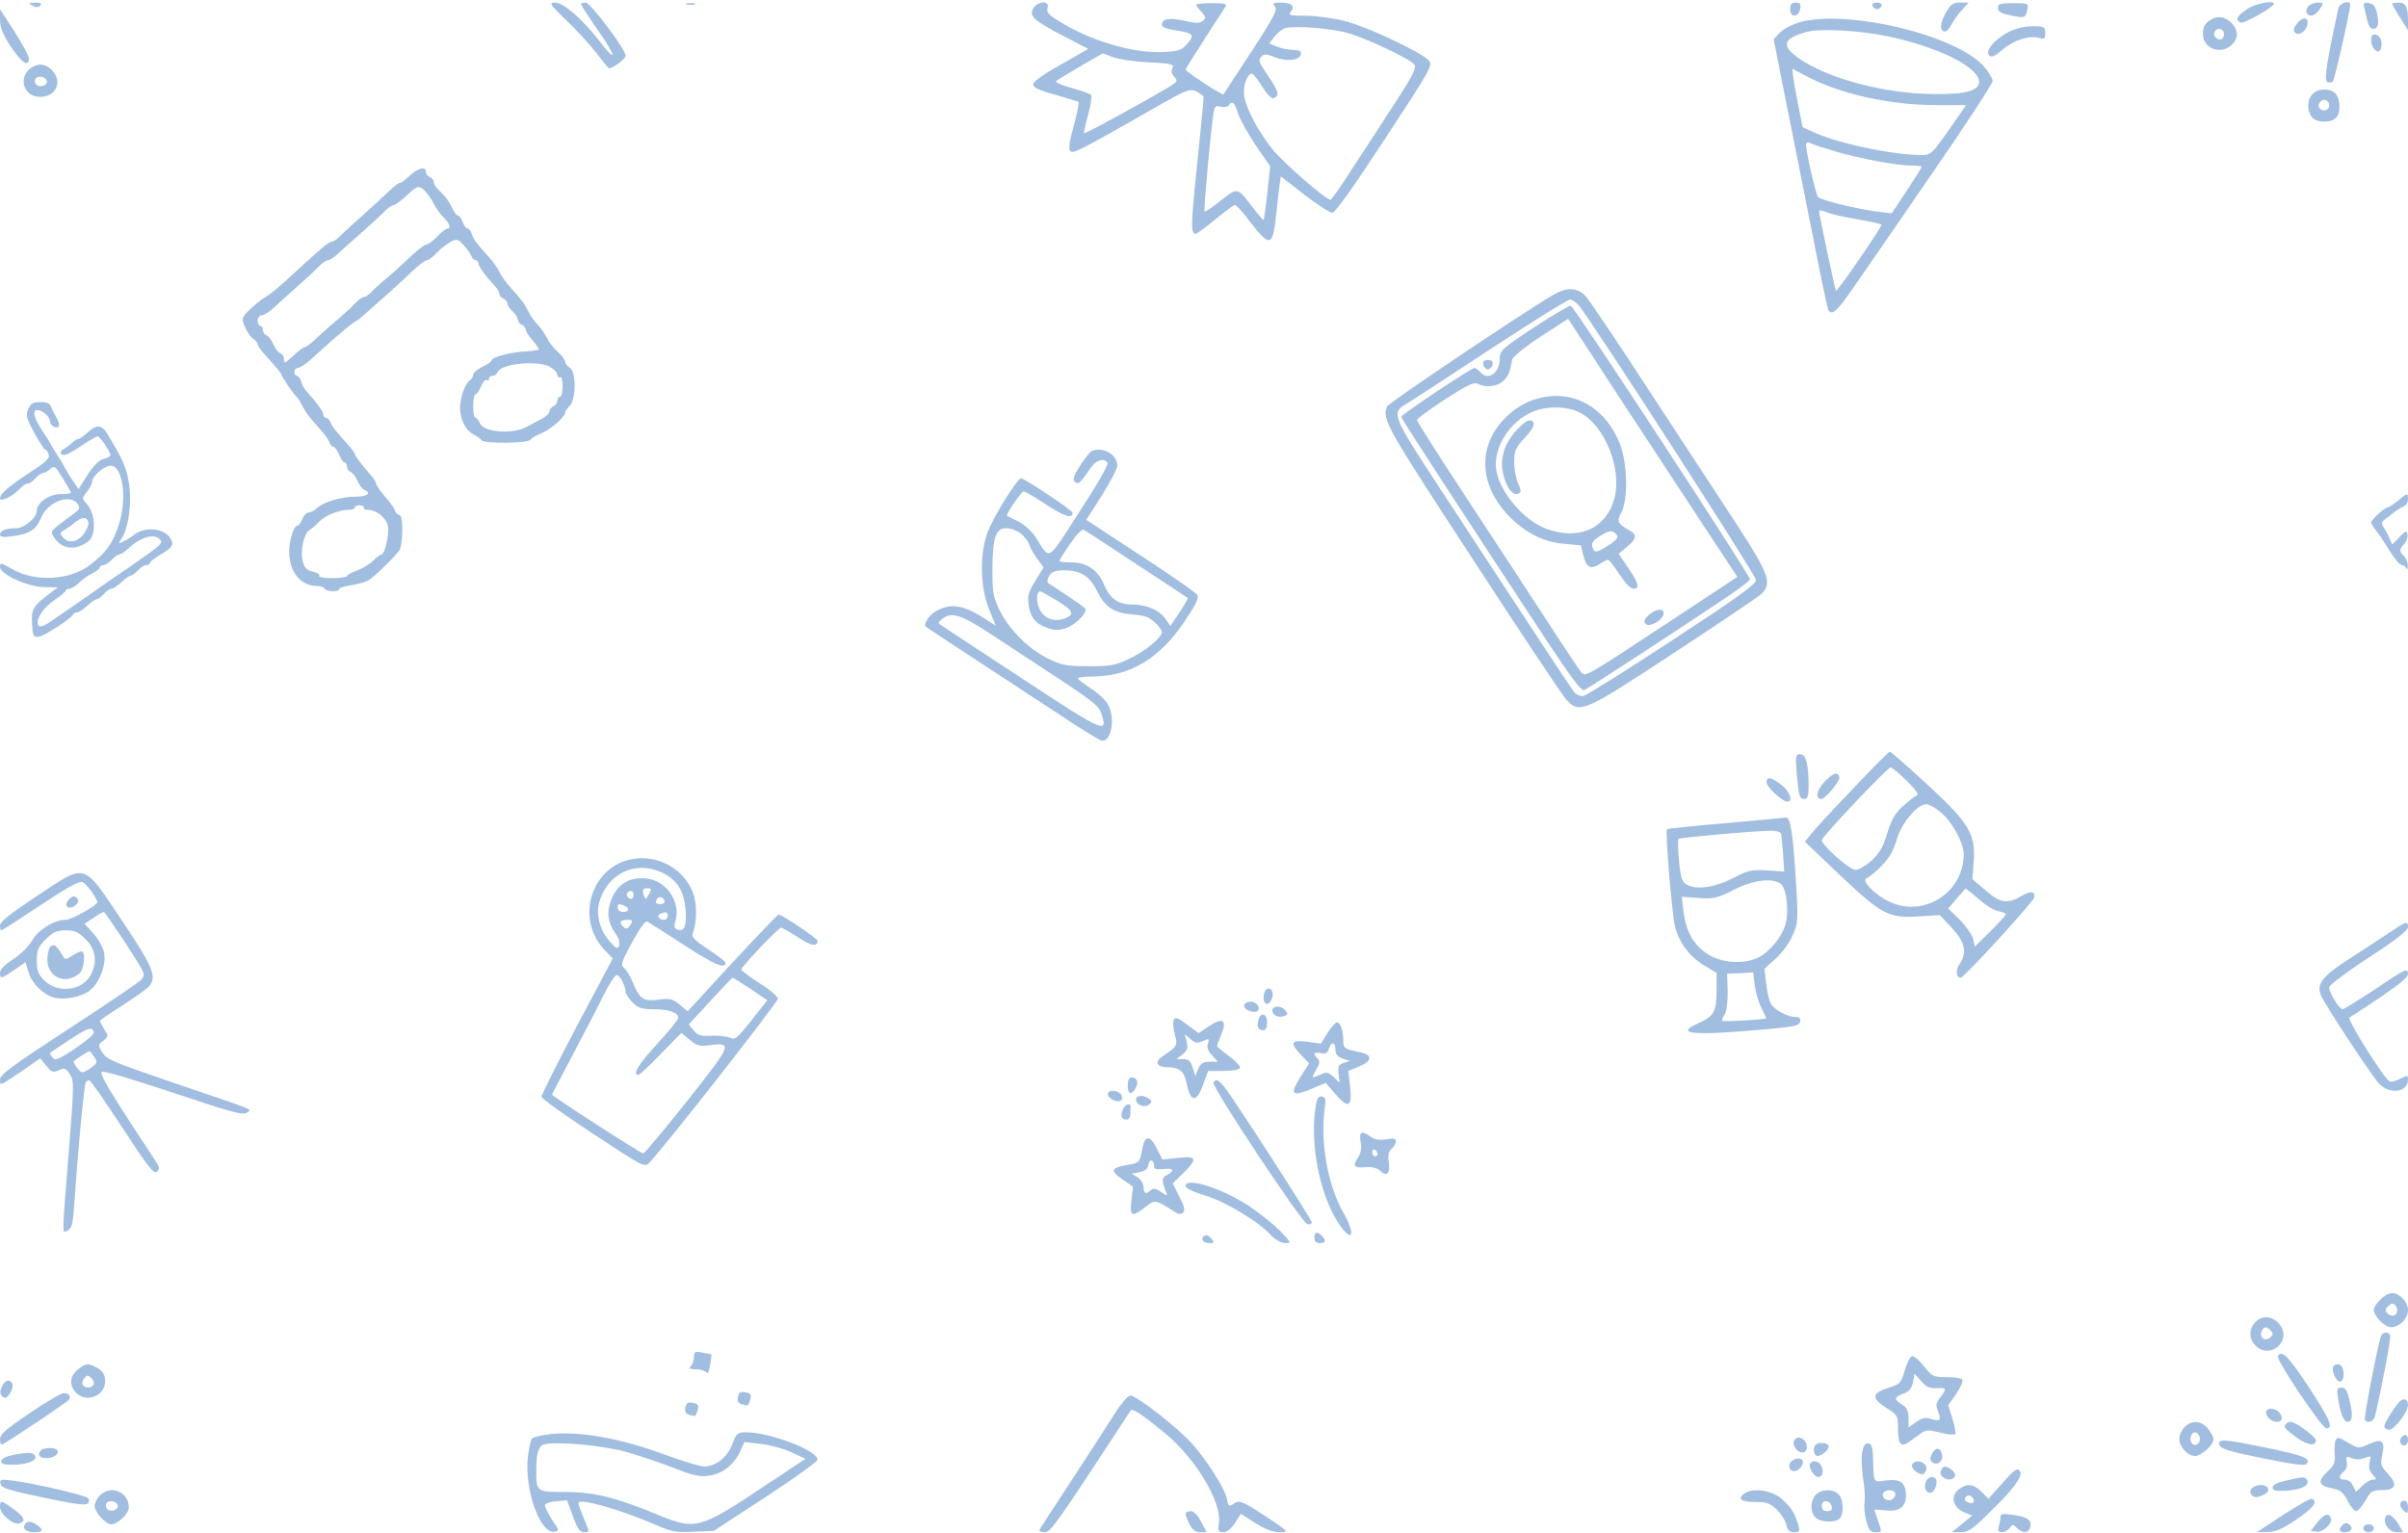
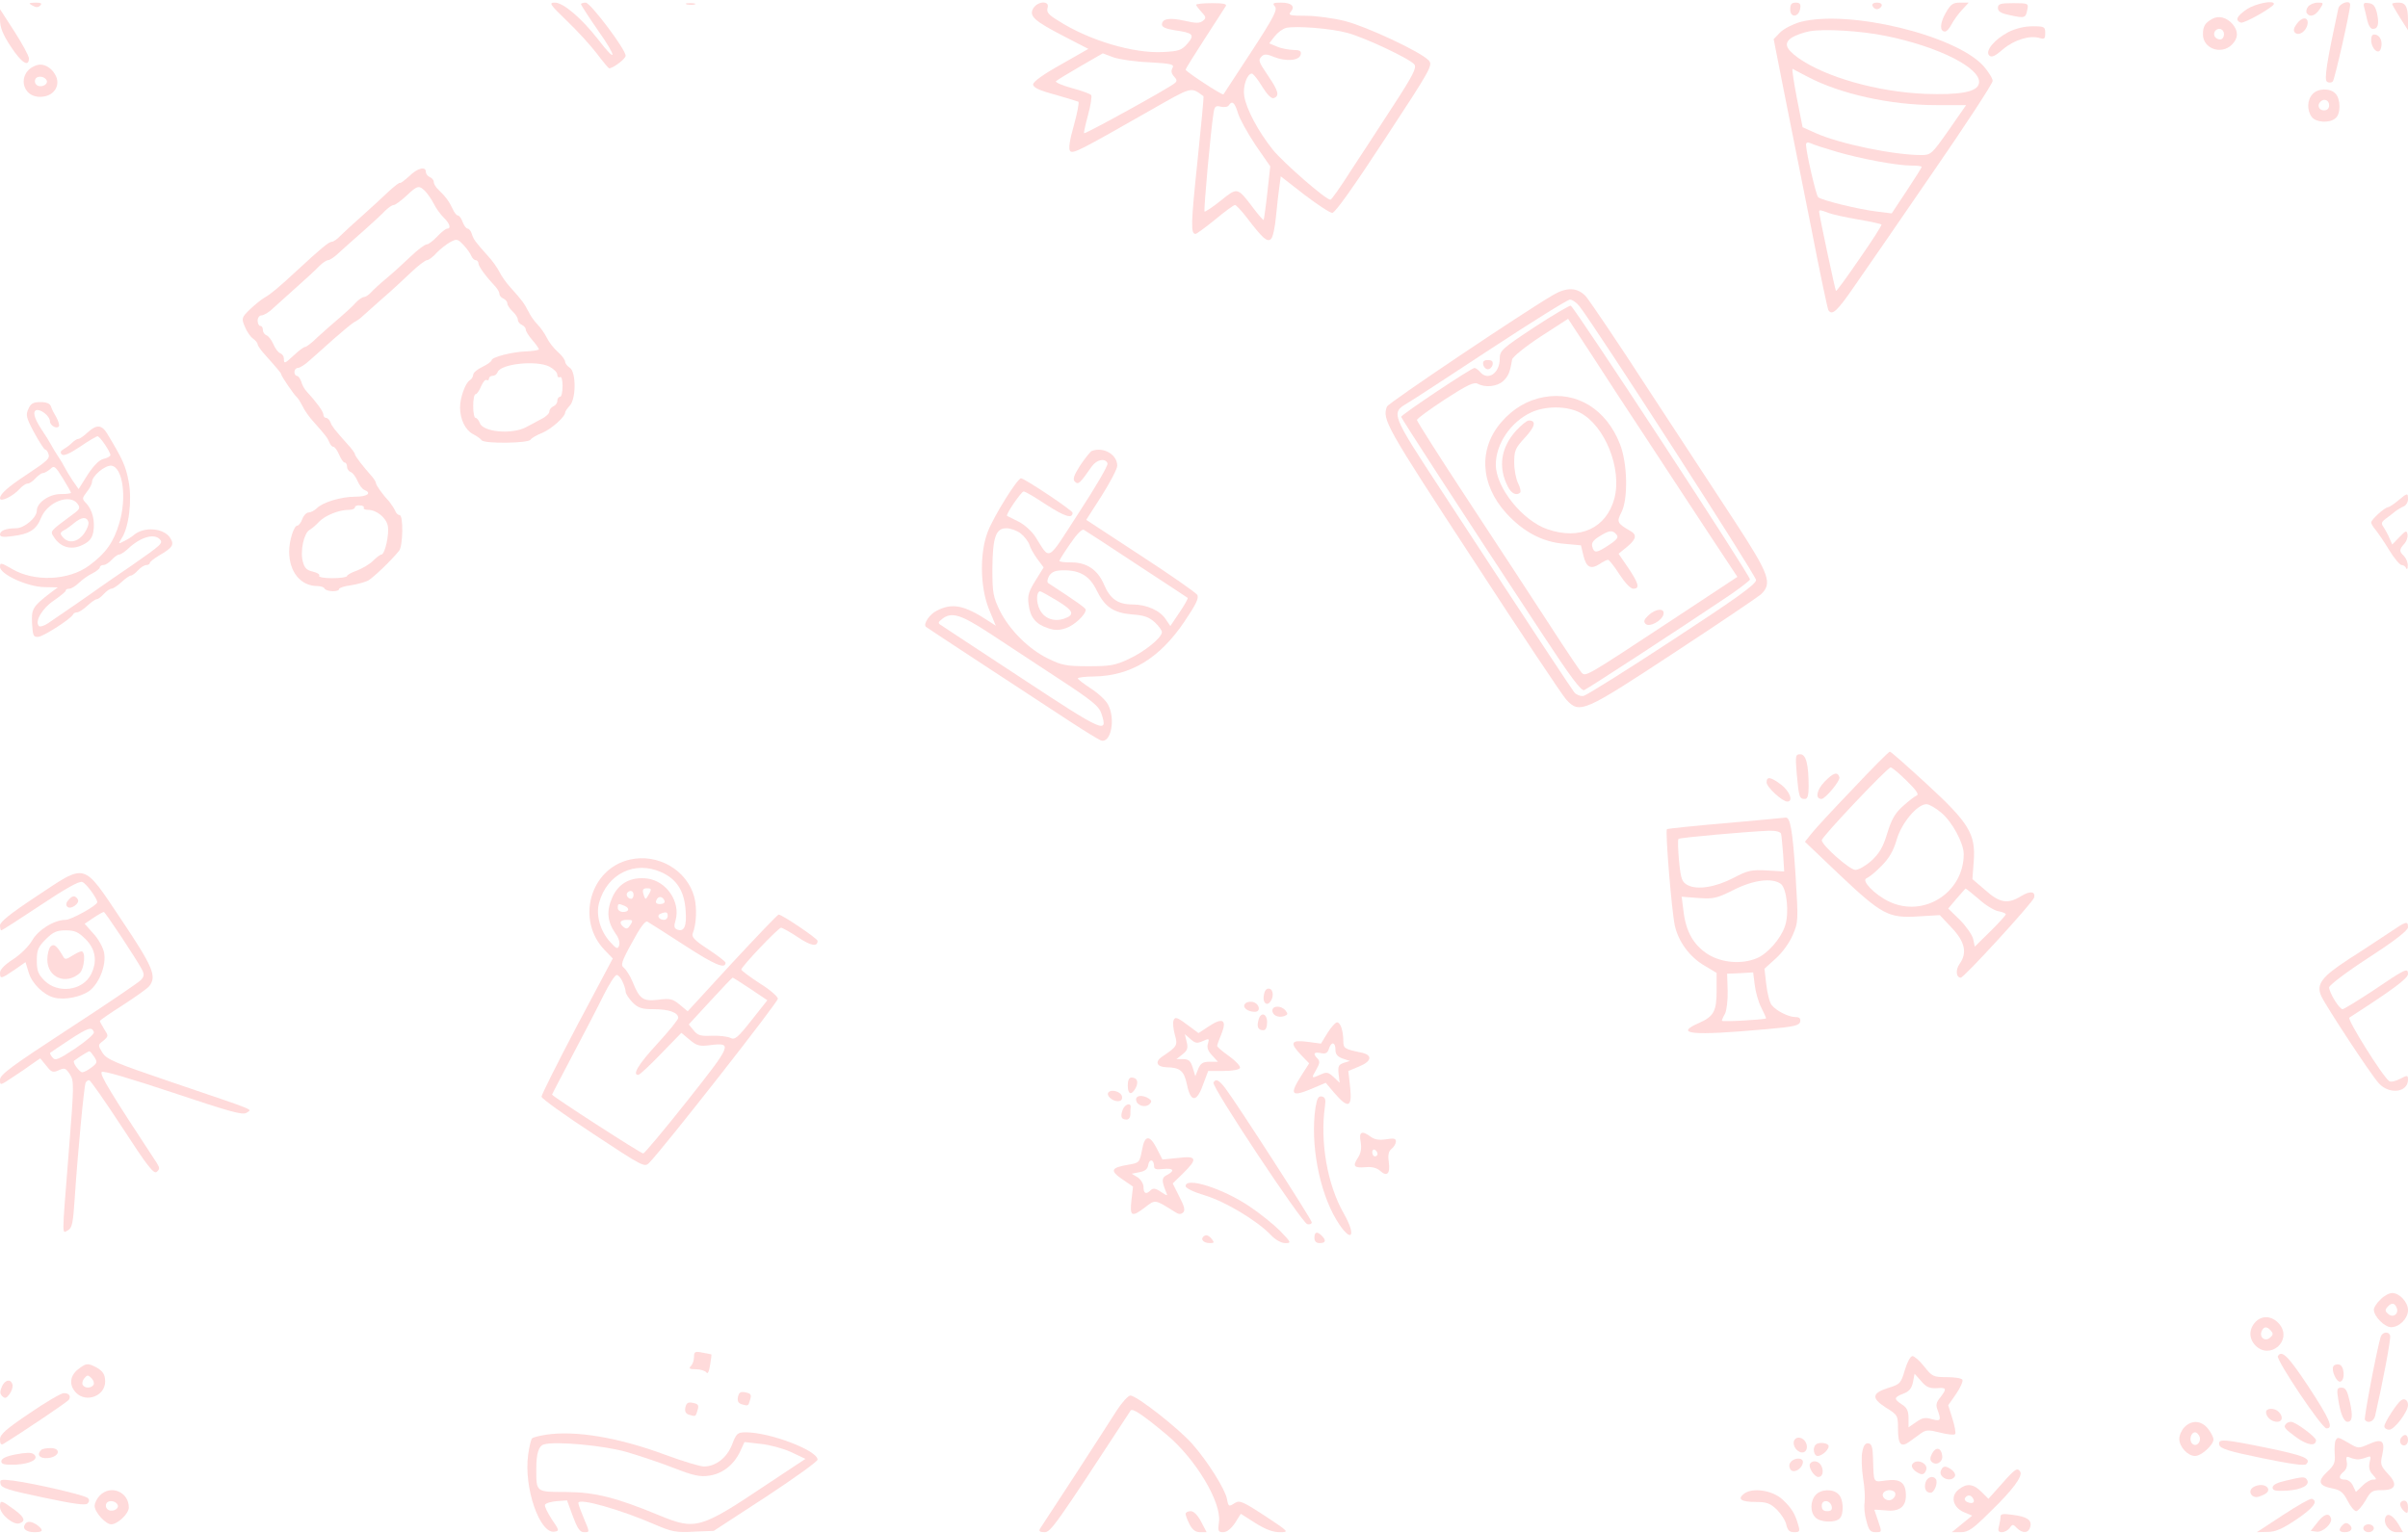
<svg xmlns="http://www.w3.org/2000/svg" version="1.0" width="916" height="583" viewBox="0 0 916 583">
-   <g transform="translate(0, 583) scale(0.1,-0.1)" fill="#a1bde0" stroke="none">
+   <g transform="translate(0, 583) scale(0.1,-0.1)" fill="#ffdbdb" stroke="none">
    <path d="M123 5809 c14 -8 22 -8 30 0 8 8 3 11 -18 11 -26 -1 -28 -2 -12 -11z" />
    <path d="M2155 5752 c39 -37 90 -93 114 -124 24 -32 46 -58 48 -58 15 0 63 36 63 48 0 24 -134 202 -152 202 -10 0 -18 -3 -18 -6 0 -3 29 -48 65 -100 73 -103 73 -129 1 -35 -63 81 -133 141 -165 141 -24 0 -20 -6 44 -68z" />
    <path d="M2613 5813 c9 -2 23 -2 30 0 6 3 -1 5 -18 5 -16 0 -22 -2 -12 -5z" />
    <path d="M3931 5799 c-18 -30 2 -48 118 -108 l91 -47 -105 -60 c-65 -36 -105 -65 -105 -75 0 -12 23 -23 83 -39 45 -13 85 -25 89 -27 4 -2 -4 -43 -17 -90 -17 -59 -21 -91 -14 -98 11 -11 38 3 301 153 167 95 156 92 206 56 2 -1 -9 -113 -23 -249 -25 -238 -26 -275 -7 -275 4 0 38 25 75 55 36 30 70 55 75 55 4 0 24 -21 44 -47 61 -80 78 -95 92 -83 8 5 16 45 20 88 4 42 10 94 13 114 l5 37 90 -70 c50 -38 97 -69 106 -69 11 0 83 102 200 281 176 268 183 281 167 299 -29 32 -236 129 -319 150 -44 11 -111 20 -149 20 -60 0 -68 2 -57 15 18 21 3 35 -37 35 -30 0 -34 -2 -23 -15 10 -12 -5 -42 -90 -172 -57 -87 -105 -160 -106 -162 -4 -5 -144 87 -144 94 0 3 33 56 73 118 40 62 76 117 80 124 5 8 -11 11 -53 11 -33 0 -60 -3 -60 -6 0 -3 9 -15 20 -27 18 -19 19 -24 6 -34 -12 -10 -26 -10 -70 0 -58 13 -86 8 -86 -15 0 -9 16 -16 48 -21 71 -10 78 -17 49 -51 -22 -25 -32 -29 -93 -32 -112 -6 -281 44 -398 119 -38 23 -46 33 -41 49 9 28 -36 27 -54 -1z m1194 -94 c67 -18 237 -98 255 -120 10 -12 -5 -42 -80 -157 -51 -79 -124 -191 -163 -250 -38 -60 -72 -108 -76 -108 -18 0 -177 139 -219 190 -55 69 -101 154 -109 205 -6 36 11 85 29 85 5 0 23 -22 39 -49 20 -32 36 -48 45 -44 22 8 17 27 -21 83 -39 58 -40 61 -24 77 8 8 21 7 46 -4 45 -18 97 -14 101 10 3 13 -4 17 -30 17 -18 1 -46 6 -61 13 l-29 12 21 27 c12 15 31 29 44 32 39 8 170 -2 232 -19z m-753 -112 c86 -5 96 -8 88 -22 -6 -11 -4 -21 6 -32 12 -13 12 -18 2 -26 -24 -20 -340 -194 -344 -190 -2 2 5 33 15 70 10 36 15 70 12 75 -3 5 -37 17 -74 27 -37 10 -64 22 -60 26 4 4 46 30 93 57 l85 49 40 -15 c22 -8 84 -17 137 -19z m337 -193 c7 -23 37 -77 67 -122 l56 -81 -11 -100 c-6 -55 -13 -102 -14 -104 -2 -1 -20 19 -40 46 -61 80 -59 79 -124 27 -31 -25 -59 -43 -61 -41 -4 4 24 312 34 373 4 28 8 31 28 26 13 -3 27 -1 30 5 13 20 23 11 35 -29z" />
    <path d="M6810 5794 c0 -33 33 -30 38 4 3 17 -2 22 -17 22 -16 0 -21 -6 -21 -26z" />
    <path d="M7123 5808 c2 -7 10 -13 17 -13 7 0 15 6 18 13 2 7 -5 12 -18 12 -13 0 -20 -5 -17 -12z" />
    <path d="M7401 5780 c-22 -39 -23 -70 -2 -70 6 0 17 12 25 28 8 15 25 39 40 55 l25 27 -33 0 c-27 0 -36 -6 -55 -40z" />
    <path d="M7600 5800 c0 -14 12 -21 47 -28 55 -12 59 -11 65 22 5 23 3 24 -54 24 -49 0 -58 -3 -58 -18z" />
    <path d="M8547 5795 c-39 -27 -46 -42 -23 -51 12 -5 126 60 126 71 0 16 -71 1 -103 -20z" />
    <path d="M8780 5805 c-6 -8 -9 -19 -5 -25 11 -17 32 -11 49 15 16 24 16 25 -8 25 -13 0 -29 -7 -36 -15z" />
    <path d="M8895 5798 c-43 -199 -55 -272 -43 -279 7 -5 17 -4 22 1 7 7 66 267 66 292 0 20 -40 6 -45 -14z" />
    <path d="M8993 5803 c3 -10 8 -33 12 -50 4 -19 13 -33 21 -33 20 0 25 18 16 60 -6 26 -14 36 -31 38 -18 3 -22 0 -18 -15z" />
    <path d="M9100 5815 c0 -3 13 -26 30 -53 l30 -47 0 37 c0 52 -9 68 -36 68 -13 0 -24 -2 -24 -5z" />
    <path d="M0 5756 c0 -30 10 -56 41 -103 40 -61 69 -81 69 -45 0 9 -25 55 -55 102 l-55 85 0 -39z" />
    <path d="M8415 5758 c-27 -15 -35 -28 -35 -59 0 -54 70 -79 110 -39 25 25 25 51 3 78 -23 26 -53 34 -78 20z m45 -58 c0 -11 -6 -20 -14 -20 -18 0 -29 16 -21 30 11 18 35 11 35 -10z" />
    <path d="M6847 5746 c-27 -8 -61 -25 -75 -39 l-25 -26 41 -208 c23 -114 69 -344 102 -511 32 -166 62 -307 65 -312 14 -22 33 -5 97 88 37 53 171 247 297 431 127 184 231 343 231 353 0 10 -16 35 -35 57 -107 118 -515 216 -698 167z m323 -52 c202 -40 369 -124 358 -181 -6 -33 -71 -45 -208 -40 -181 8 -377 64 -480 137 -48 35 -55 56 -24 77 15 9 45 20 68 24 54 10 192 2 286 -17z m-294 -156 c125 -66 316 -108 489 -108 l114 0 -66 -95 c-64 -91 -68 -95 -104 -95 -104 0 -308 42 -401 83 l-51 23 -22 112 c-12 62 -19 111 -16 110 3 -2 29 -15 57 -30z m109 -285 c92 -27 230 -53 286 -53 22 0 39 -2 39 -5 0 -3 -26 -44 -57 -91 l-57 -86 -56 7 c-68 8 -212 43 -224 55 -8 8 -45 168 -46 199 0 9 6 11 18 6 9 -5 53 -19 97 -32z m-30 -233 c15 -6 66 -17 113 -25 47 -8 87 -17 89 -19 3 -2 -35 -61 -83 -130 -48 -70 -88 -125 -90 -123 -3 3 -64 289 -64 301 0 8 4 8 35 -4z" />
    <path d="M8736 5738 c-11 -15 -13 -25 -6 -32 15 -15 44 6 48 33 4 28 -22 28 -42 -1z" />
    <path d="M7640 5708 c-53 -28 -90 -72 -73 -89 9 -9 22 -3 53 24 43 36 102 54 140 42 17 -5 20 -2 20 19 0 24 -3 26 -48 26 -30 0 -64 -8 -92 -22z" />
    <path d="M9020 5677 c0 -31 27 -57 36 -34 9 25 0 51 -19 55 -12 3 -17 -3 -17 -21z" />
    <path d="M140 5582 c-78 -25 -60 -128 21 -120 47 4 71 46 49 84 -16 29 -46 44 -70 36z m38 -59 c5 -17 -26 -29 -40 -15 -6 6 -7 15 -3 22 9 14 37 9 43 -7z" />
    <path d="M8797 5472 c-21 -22 -22 -62 -3 -87 15 -21 67 -25 90 -5 21 16 20 74 0 94 -21 22 -67 20 -87 -2z m63 -42 c0 -13 -7 -20 -20 -20 -19 0 -27 20 -13 33 13 14 33 6 33 -13z" />
    <path d="M1556 5159 c-17 -15 -32 -27 -34 -25 -2 3 -21 -12 -43 -32 -21 -20 -66 -62 -100 -92 -34 -30 -72 -65 -84 -77 -12 -13 -27 -23 -33 -23 -11 0 -41 -25 -133 -110 -70 -65 -99 -89 -122 -102 -11 -6 -36 -26 -55 -44 -33 -32 -34 -35 -21 -66 7 -18 21 -39 31 -46 10 -7 18 -17 18 -22 0 -5 13 -24 30 -42 47 -53 60 -68 60 -73 0 -6 49 -78 58 -85 4 -3 14 -18 22 -34 8 -17 27 -44 42 -60 47 -53 54 -62 61 -79 3 -9 10 -17 15 -17 5 0 15 -13 22 -30 7 -16 16 -30 21 -30 5 0 9 -7 9 -15 0 -9 6 -18 14 -21 8 -3 19 -18 26 -34 7 -16 18 -31 26 -34 30 -12 11 -26 -35 -26 -54 0 -124 -21 -147 -45 -9 -8 -22 -15 -30 -15 -8 0 -19 -11 -24 -25 -5 -14 -14 -25 -19 -25 -13 0 -31 -57 -31 -98 0 -79 44 -132 108 -132 12 0 24 -4 27 -10 8 -12 55 -13 55 -1 0 4 20 11 45 14 24 4 55 12 67 19 20 12 85 74 116 112 15 18 17 136 2 136 -6 0 -14 8 -17 17 -4 9 -14 24 -22 34 -26 28 -51 63 -51 71 0 4 -7 16 -16 26 -33 37 -64 77 -64 84 0 4 -13 22 -30 40 -48 54 -56 64 -63 81 -3 9 -11 17 -17 17 -5 0 -10 6 -10 13 0 11 -27 48 -63 87 -8 8 -18 25 -21 38 -4 12 -12 22 -17 22 -5 0 -9 7 -9 15 0 8 6 15 13 15 7 0 27 12 44 28 17 15 58 51 91 81 34 30 69 59 79 65 10 5 23 14 29 20 7 6 40 36 74 66 35 30 85 76 113 103 27 26 55 47 61 47 6 0 23 12 37 28 14 15 38 33 52 41 25 13 28 12 50 -11 13 -14 27 -33 30 -42 4 -9 11 -16 17 -16 5 0 10 -6 10 -12 0 -12 30 -52 65 -89 8 -9 15 -21 15 -28 0 -6 7 -14 15 -17 8 -4 15 -12 15 -19 0 -6 9 -20 20 -30 11 -10 20 -24 20 -32 0 -7 7 -16 15 -19 8 -4 15 -11 15 -18 0 -6 11 -24 25 -40 14 -16 25 -32 25 -35 0 -3 -21 -7 -48 -8 -55 -2 -132 -22 -132 -34 0 -4 -16 -16 -35 -25 -19 -9 -35 -22 -35 -30 0 -7 -6 -17 -13 -21 -17 -10 -37 -67 -37 -103 0 -45 20 -86 48 -101 15 -8 30 -18 34 -24 10 -14 177 -12 186 2 4 6 24 18 45 26 35 15 87 61 87 78 0 4 8 15 17 25 25 25 25 131 0 145 -9 6 -17 16 -17 22 0 7 -12 24 -27 37 -16 14 -35 38 -43 55 -8 16 -24 39 -35 50 -11 11 -27 33 -35 50 -16 31 -23 41 -68 91 -15 16 -34 43 -42 59 -8 16 -27 43 -42 59 -51 57 -56 64 -63 85 -3 12 -11 21 -16 21 -5 0 -14 11 -19 25 -5 14 -13 25 -18 25 -5 0 -14 11 -20 25 -13 28 -27 47 -54 73 -10 9 -18 22 -18 30 0 7 -7 15 -15 18 -8 4 -15 12 -15 20 0 23 -33 14 -64 -17z m62 -57 c9 -10 24 -31 32 -47 8 -17 25 -40 37 -52 24 -23 30 -43 14 -43 -5 0 -22 -13 -38 -30 -15 -16 -33 -30 -40 -30 -7 0 -35 -21 -62 -47 -28 -27 -69 -64 -92 -83 -23 -19 -49 -43 -57 -52 -9 -10 -21 -18 -27 -18 -6 0 -21 -10 -32 -22 -11 -13 -40 -39 -62 -58 -23 -19 -60 -52 -82 -72 -21 -21 -43 -38 -48 -38 -5 0 -23 -13 -41 -30 -37 -34 -40 -36 -40 -15 0 9 -6 18 -14 21 -8 3 -19 18 -26 34 -7 16 -18 31 -26 34 -8 3 -14 12 -14 21 0 8 -4 15 -10 15 -5 0 -10 9 -10 20 0 11 7 20 15 20 8 0 29 12 45 28 16 15 58 52 91 82 34 30 72 65 84 78 12 12 27 22 33 22 6 0 25 12 41 28 16 15 58 52 92 82 34 30 72 65 84 78 12 12 27 22 33 22 6 0 27 16 48 35 42 40 48 41 72 17z m472 -667 c17 -9 30 -22 30 -31 0 -8 5 -12 10 -9 6 4 10 -10 10 -34 0 -23 -4 -41 -10 -41 -5 0 -10 -7 -10 -15 0 -9 -7 -18 -15 -21 -8 -4 -15 -12 -15 -19 0 -8 -13 -21 -30 -29 -16 -9 -43 -23 -60 -32 -54 -28 -164 -18 -175 17 -4 10 -11 19 -16 19 -5 0 -9 20 -9 45 0 25 4 45 9 45 5 0 14 13 21 30 7 16 16 27 21 24 5 -3 9 0 9 5 0 6 6 11 14 11 8 0 16 6 19 14 12 32 148 46 197 21z m-706 -537 c-3 -4 4 -8 16 -8 32 0 68 -29 75 -60 7 -31 -11 -110 -24 -110 -5 0 -19 -11 -32 -24 -13 -13 -41 -29 -61 -37 -21 -7 -38 -17 -38 -21 0 -4 -25 -8 -56 -8 -31 0 -53 4 -50 9 4 5 -7 12 -24 16 -23 5 -32 14 -38 38 -11 40 4 109 26 121 9 5 25 19 36 31 23 24 76 45 112 45 13 0 24 4 24 9 0 6 9 9 19 8 11 0 17 -5 15 -9z" />
    <path d="M5907 4707 c-116 -68 -627 -411 -631 -424 -19 -49 -4 -75 326 -580 182 -280 342 -520 356 -535 51 -55 65 -49 407 176 171 112 320 213 333 224 45 42 33 75 -95 272 -65 99 -214 327 -332 507 -117 181 -225 340 -239 356 -32 34 -73 35 -125 4z m101 -42 c60 -76 672 -1025 672 -1042 0 -16 -74 -69 -317 -228 -175 -115 -327 -210 -339 -213 -11 -2 -27 4 -35 13 -13 17 -135 201 -509 773 -187 285 -189 291 -128 327 18 10 161 104 318 207 157 103 293 188 302 188 9 0 25 -11 36 -25z" />
    <path d="M5835 4584 c-122 -81 -130 -88 -130 -119 0 -55 -45 -86 -75 -50 -7 8 -17 15 -21 15 -12 0 -279 -178 -279 -186 0 -5 207 -325 544 -837 99 -151 141 -207 152 -203 13 5 363 233 553 361 41 28 76 55 78 60 3 12 -668 1037 -682 1042 -5 1 -68 -36 -140 -83z m434 -432 c69 -106 174 -265 233 -355 l107 -162 -247 -163 c-331 -218 -330 -218 -346 -201 -7 8 -63 91 -123 184 -61 94 -199 305 -307 469 -108 164 -196 303 -196 308 0 5 48 40 106 78 85 55 110 67 125 60 29 -16 74 -11 97 10 20 19 26 33 34 82 2 10 50 49 108 87 l105 68 89 -136 c48 -75 145 -223 215 -329z" />
    <path d="M5873 4319 c-62 -11 -116 -43 -160 -93 -90 -102 -83 -239 17 -349 65 -71 137 -109 219 -116 l65 -6 9 -38 c11 -46 28 -55 62 -33 13 9 28 16 32 16 4 0 24 -25 43 -55 21 -32 42 -55 53 -55 26 0 21 19 -19 79 l-37 54 32 26 c35 29 39 46 14 60 -52 30 -54 35 -35 72 26 51 23 187 -6 260 -52 132 -164 201 -289 178z m137 -59 c95 -49 161 -214 131 -327 -31 -113 -131 -159 -254 -117 -96 33 -197 159 -197 246 0 79 57 163 135 199 54 25 135 25 185 -1z m139 -464 c9 -10 3 -19 -29 -40 -47 -31 -56 -32 -63 -6 -4 14 4 25 27 39 38 24 50 25 65 7z" />
    <path d="M5767 4191 c-58 -64 -69 -139 -31 -213 14 -27 33 -35 47 -22 3 4 0 19 -8 35 -8 15 -15 51 -15 79 0 45 4 55 41 95 39 42 44 65 15 65 -8 0 -30 -18 -49 -39z" />
    <path d="M6271 3489 c-17 -16 -20 -24 -11 -33 14 -14 63 12 68 37 5 24 -29 22 -57 -4z" />
    <path d="M5642 4443 c2 -10 10 -18 18 -18 8 0 16 8 18 18 2 12 -3 17 -18 17 -15 0 -20 -5 -18 -17z" />
    <path d="M108 4274 c-11 -23 -8 -34 22 -90 19 -35 38 -64 41 -64 4 0 10 -7 13 -16 7 -18 -1 -26 -84 -81 -70 -46 -100 -73 -100 -89 0 -16 49 7 75 36 10 11 23 20 30 20 7 0 20 9 30 20 10 11 23 20 28 20 6 0 18 7 28 15 15 15 19 12 48 -35 17 -28 31 -52 31 -55 0 -3 -18 -5 -40 -5 -43 0 -90 -33 -90 -63 0 -27 -48 -67 -79 -67 -38 0 -61 -9 -61 -24 0 -9 13 -11 47 -6 66 8 91 25 109 69 24 61 110 94 139 54 11 -15 9 -21 -18 -40 -90 -67 -87 -63 -71 -88 25 -38 65 -49 107 -29 27 13 37 25 42 50 7 41 -3 82 -26 108 -18 18 -17 20 1 44 11 13 20 31 20 38 0 23 50 65 74 62 43 -6 59 -121 30 -218 -22 -73 -50 -114 -115 -162 -77 -57 -208 -63 -293 -13 -43 25 -46 25 -46 8 0 -28 104 -76 169 -77 l51 -1 -27 -20 c-69 -53 -74 -62 -71 -118 3 -47 5 -52 25 -50 21 3 124 69 131 85 2 5 9 8 15 8 7 0 24 11 39 25 15 14 31 25 36 25 5 0 17 9 27 20 10 11 23 20 29 20 6 0 23 11 38 25 15 14 31 25 36 25 5 0 17 9 27 20 10 11 24 20 32 20 7 0 13 4 13 8 0 4 15 16 33 27 55 32 61 42 44 69 -25 37 -98 43 -137 11 -8 -7 -25 -18 -38 -24 -23 -12 -23 -12 -9 11 28 43 40 148 26 218 -11 57 -22 82 -80 178 -21 36 -41 38 -74 8 -16 -15 -32 -26 -37 -26 -5 0 -16 -7 -24 -15 -8 -8 -23 -19 -32 -24 -12 -7 -14 -13 -7 -20 7 -7 29 2 69 29 32 22 63 40 67 40 9 0 49 -59 49 -72 0 -4 -12 -11 -26 -14 -17 -4 -38 -26 -61 -61 l-34 -54 -23 33 c-12 18 -25 40 -29 48 -4 8 -16 29 -27 45 -11 17 -23 37 -27 45 -4 8 -20 34 -35 56 -30 45 -36 74 -15 74 19 -1 47 -26 47 -43 0 -16 26 -31 34 -19 3 5 -2 19 -9 33 -8 13 -18 32 -21 42 -4 12 -17 17 -40 17 -27 0 -37 -5 -46 -26z m228 -429 c3 -8 -4 -28 -16 -45 -24 -33 -59 -40 -81 -14 -11 13 -11 17 2 25 9 4 27 17 40 28 29 24 48 26 55 6z m271 -66 c15 -15 10 -20 -105 -100 -52 -35 -106 -73 -122 -84 -34 -25 -164 -114 -198 -137 -15 -10 -30 -14 -34 -10 -17 17 13 68 57 97 24 17 45 33 45 38 0 4 6 7 14 7 7 0 24 10 37 23 13 12 36 29 52 36 15 8 27 18 27 23 0 4 6 8 13 8 8 0 22 9 32 20 10 11 23 20 28 20 6 0 21 10 33 21 47 45 99 60 121 38z" />
    <path d="M4153 4114 c-6 -3 -26 -28 -44 -55 -25 -39 -29 -53 -20 -62 13 -12 18 -8 64 58 19 27 52 33 60 12 3 -8 -46 -91 -108 -186 -126 -195 -108 -185 -168 -91 -13 19 -40 44 -62 55 -22 11 -42 21 -44 22 -7 4 54 93 63 93 6 0 45 -23 87 -51 70 -45 99 -54 99 -30 0 9 -183 131 -196 131 -14 0 -103 -143 -126 -202 -32 -81 -30 -212 4 -296 l26 -63 -26 17 c-94 62 -140 71 -199 40 -27 -13 -52 -51 -41 -61 3 -3 395 -260 551 -362 55 -36 106 -67 114 -70 38 -15 58 80 28 136 -8 16 -37 43 -65 61 -27 18 -50 35 -50 39 0 3 29 7 63 7 139 3 248 69 342 208 45 67 57 91 49 103 -5 8 -102 76 -216 150 l-206 135 59 92 c32 51 59 102 59 114 0 43 -53 73 -97 56z m-270 -314 c14 -11 29 -31 33 -43 3 -12 17 -36 30 -54 l24 -32 -31 -50 c-26 -42 -31 -57 -26 -92 6 -48 27 -74 73 -89 25 -9 43 -9 69 0 31 10 75 51 75 70 0 6 -27 26 -142 101 -6 4 -4 15 3 28 11 16 24 21 57 21 62 0 98 -23 124 -77 31 -63 64 -85 135 -91 45 -3 64 -10 86 -30 15 -14 27 -31 27 -37 0 -21 -65 -74 -125 -102 -53 -25 -72 -28 -155 -28 -84 0 -102 4 -153 29 -74 36 -147 109 -184 183 -25 52 -28 68 -28 158 1 121 13 155 53 155 16 0 41 -9 55 -20z m442 -118 c105 -68 191 -126 193 -127 2 -2 -12 -27 -31 -55 l-35 -52 -17 25 c-22 34 -73 57 -127 57 -55 0 -85 21 -108 75 -24 57 -66 85 -124 85 -25 0 -46 2 -46 6 0 3 18 32 41 65 25 37 45 57 52 53 7 -4 98 -63 202 -132z m-303 -138 c62 -38 68 -53 26 -68 -38 -13 -76 0 -93 35 -14 27 -13 69 2 69 3 0 32 -16 65 -36z m-260 -122 c56 -37 174 -114 260 -171 133 -87 159 -108 168 -137 26 -78 8 -70 -300 133 -162 107 -302 198 -310 204 -13 8 -12 11 4 24 36 28 70 17 178 -53z" />
    <path d="M9122 3925 c-17 -14 -34 -25 -38 -25 -13 -1 -64 -47 -64 -58 0 -5 8 -18 18 -30 9 -11 33 -46 51 -76 19 -31 40 -56 47 -56 7 0 15 -6 17 -12 3 -7 6 -3 6 9 1 12 -6 28 -14 37 -19 18 -19 25 1 47 9 10 14 26 12 36 -3 16 -7 14 -31 -11 l-27 -28 -10 23 c-5 13 -16 32 -22 42 -11 15 -10 20 7 33 11 8 27 20 35 27 9 7 24 16 33 20 9 3 17 16 17 27 0 26 -2 25 -38 -5z" />
    <path d="M7047 2827 c-75 -78 -146 -155 -158 -171 l-23 -29 129 -123 c164 -155 189 -168 301 -161 l83 5 46 -49 c50 -53 59 -95 29 -137 -16 -23 -13 -52 5 -52 12 0 275 287 279 305 5 24 -16 26 -50 5 -51 -31 -81 -26 -136 23 l-49 42 5 67 c8 105 -18 147 -180 296 -73 67 -135 122 -139 122 -4 0 -68 -64 -142 -143z m206 32 c36 -35 48 -52 38 -56 -8 -3 -31 -21 -53 -41 -29 -26 -43 -50 -59 -103 -16 -53 -30 -76 -60 -104 -21 -19 -49 -35 -61 -35 -22 0 -128 94 -128 113 0 13 250 277 262 277 5 0 33 -23 61 -51z m131 -121 c41 -33 86 -116 86 -158 0 -147 -153 -244 -285 -180 -54 26 -106 80 -85 88 8 3 34 23 56 46 30 30 46 57 59 101 18 63 78 135 113 135 10 0 35 -14 56 -32z m142 -328 c25 -23 59 -44 75 -47 16 -3 29 -8 29 -12 0 -4 -27 -33 -59 -65 l-59 -58 -6 29 c-4 16 -27 49 -51 73 l-44 43 32 38 c18 20 33 38 34 38 1 1 23 -17 49 -39z" />
    <path d="M6835 2883 c8 -87 10 -93 31 -93 10 0 14 13 14 48 0 84 -10 122 -32 122 -18 0 -19 -5 -13 -77z" />
    <path d="M6941 2856 c-31 -32 -37 -66 -12 -66 14 0 73 70 68 83 -7 22 -23 17 -56 -17z" />
    <path d="M6720 2853 c0 -18 60 -73 79 -73 24 0 9 39 -23 64 -40 30 -56 33 -56 9z" />
    <path d="M6566 2698 c-121 -10 -222 -21 -225 -23 -7 -7 18 -312 30 -367 14 -62 57 -120 114 -153 l45 -27 0 -65 c0 -80 -10 -100 -66 -125 -99 -43 -30 -50 256 -24 106 9 125 14 128 29 2 12 -3 17 -18 17 -26 0 -72 23 -90 45 -8 9 -17 44 -21 78 l-7 61 42 38 c25 22 52 59 65 89 22 51 22 54 11 233 -11 168 -20 218 -38 215 -4 -1 -106 -10 -226 -21z m209 -40 c2 -7 5 -42 8 -78 l4 -66 -66 4 c-59 3 -73 0 -126 -28 -69 -36 -138 -47 -175 -28 -22 12 -26 22 -33 92 -4 43 -5 81 -2 84 5 5 264 28 343 31 26 1 44 -4 47 -11z m-1 -191 c23 -17 33 -112 16 -161 -16 -48 -66 -105 -107 -122 -57 -24 -133 -18 -186 15 -55 35 -84 87 -93 164 l-7 55 64 -5 c58 -4 70 -1 134 31 75 38 146 47 179 23z m-99 -385 c3 -26 14 -65 25 -86 11 -22 19 -40 18 -41 -7 -5 -168 -14 -168 -9 0 3 5 15 12 27 6 12 11 51 10 87 l-2 65 49 2 50 3 6 -48z" />
    <path d="M2395 2559 c-151 -35 -205 -231 -94 -345 l30 -31 -136 -256 c-74 -141 -135 -262 -135 -270 0 -7 88 -70 196 -141 191 -126 196 -129 214 -110 54 55 490 611 489 624 0 8 -31 35 -70 59 -38 25 -69 48 -69 52 0 11 141 159 151 159 5 0 34 -16 64 -36 49 -33 75 -38 75 -14 0 9 -135 100 -148 100 -4 0 -83 -83 -177 -184 l-169 -184 -30 25 c-27 22 -36 25 -82 19 -58 -7 -71 2 -98 69 -9 22 -24 45 -32 52 -14 10 -11 22 31 98 30 56 50 83 58 78 7 -4 70 -44 141 -90 114 -74 156 -92 156 -66 0 4 -30 27 -66 51 -51 33 -64 47 -59 60 14 34 17 98 6 139 -28 103 -139 167 -246 142z m121 -48 c58 -26 87 -71 92 -144 5 -61 -5 -84 -32 -74 -12 5 -13 13 -6 36 19 69 -34 148 -107 158 -62 8 -110 -17 -134 -72 -23 -52 -19 -92 13 -138 12 -16 17 -35 13 -45 -5 -15 -11 -12 -35 15 -37 41 -54 102 -41 148 30 110 136 162 237 116z m-46 -81 c-6 -11 -12 -20 -14 -20 -2 0 -6 9 -9 20 -4 15 0 20 14 20 17 0 18 -3 9 -20z m-60 -5 c0 -8 -4 -15 -9 -15 -13 0 -22 16 -14 24 11 11 23 6 23 -9z m118 -23 c2 -7 -5 -12 -17 -12 -14 0 -19 5 -14 15 6 17 25 15 31 -3z m-154 -18 c23 -9 20 -24 -4 -24 -11 0 -20 7 -20 15 0 17 2 18 24 9z m166 -39 c0 -8 -6 -15 -14 -15 -20 0 -29 17 -14 23 22 9 28 7 28 -8z m-142 -34 c-9 -15 -15 -17 -25 -9 -20 16 -15 28 12 28 22 0 24 -2 13 -19z m-30 -216 c7 -14 12 -32 12 -39 0 -7 12 -25 26 -40 22 -22 36 -26 81 -26 58 0 93 -13 93 -33 0 -7 -36 -51 -80 -99 -71 -77 -96 -118 -72 -118 5 0 44 36 86 80 l78 80 31 -26 c27 -23 38 -26 77 -21 88 11 85 4 -86 -212 -87 -110 -163 -200 -167 -200 -8 -1 -347 218 -347 224 0 2 36 70 79 152 43 81 96 183 117 226 21 42 43 77 50 77 6 0 16 -11 22 -25z m487 -28 l64 -43 -61 -77 c-52 -66 -63 -75 -80 -66 -10 5 -42 9 -70 8 -42 -2 -54 1 -69 20 l-19 23 82 89 c45 49 83 89 85 89 2 0 32 -19 68 -43z" />
    <path d="M138 2419 c-97 -64 -138 -97 -138 -110 0 -10 2 -19 5 -19 3 0 70 43 148 95 96 64 149 94 160 89 15 -5 57 -63 57 -77 0 -12 -99 -67 -120 -67 -44 0 -105 -38 -128 -79 -13 -22 -44 -53 -72 -71 -31 -20 -50 -39 -50 -51 0 -25 4 -24 54 10 l43 30 12 -39 c12 -42 57 -86 97 -96 39 -10 100 2 133 25 38 28 66 98 57 146 -4 20 -22 53 -41 73 l-33 37 34 23 c18 12 36 22 39 22 5 0 122 -176 145 -219 9 -18 9 -26 -4 -40 -8 -9 -132 -93 -275 -186 -216 -141 -261 -174 -261 -193 0 -23 0 -23 48 9 26 17 60 40 76 52 l29 20 23 -28 c20 -26 26 -27 48 -17 22 10 26 8 42 -16 16 -25 16 -39 -5 -302 -26 -330 -26 -303 -2 -291 15 9 19 27 25 118 11 169 36 435 42 444 3 5 9 9 13 9 5 0 61 -81 126 -180 96 -148 120 -178 131 -169 12 10 12 15 1 33 -177 269 -219 338 -210 347 6 6 106 -24 272 -79 218 -73 265 -86 279 -76 20 15 51 2 -281 115 -220 75 -250 87 -267 113 -18 29 -18 30 3 46 20 17 20 19 4 43 -9 15 -17 29 -17 32 0 3 39 30 88 61 48 31 93 63 100 72 29 37 14 73 -106 252 -149 222 -131 217 -324 89z m188 -163 c38 -38 45 -85 20 -134 -32 -62 -126 -74 -177 -23 -24 24 -29 38 -29 76 0 40 5 52 34 81 28 28 42 34 76 34 34 0 48 -6 76 -34z m31 -353 c3 -7 -29 -34 -70 -62 -65 -43 -77 -48 -87 -35 -7 8 -11 16 -9 18 2 2 35 24 74 50 69 45 85 51 92 29z m2 -95 c12 -19 11 -23 -10 -39 -13 -10 -29 -19 -36 -19 -11 0 -39 39 -31 44 20 15 54 36 58 36 3 0 11 -10 19 -22z" />
    <path d="M192 2228 c-6 -6 -12 -29 -12 -49 0 -69 71 -98 123 -52 18 17 24 83 7 83 -6 0 -22 -8 -36 -17 -22 -14 -27 -15 -34 -2 -24 41 -35 50 -48 37z" />
    <path d="M260 2405 c-9 -10 -10 -19 -4 -25 13 -13 49 13 40 28 -10 16 -21 15 -36 -3z" />
    <path d="M9090 2282 c-31 -20 -99 -66 -153 -100 -106 -69 -127 -97 -107 -142 18 -39 190 -301 219 -332 40 -44 111 -35 111 14 0 17 -2 18 -30 3 -17 -9 -35 -13 -41 -9 -23 14 -162 236 -152 242 163 105 223 149 223 166 0 25 -10 20 -134 -64 -58 -38 -110 -70 -115 -70 -12 0 -51 63 -51 83 0 8 64 57 150 113 102 66 150 104 150 116 0 25 -7 23 -70 -20z" />
    <path d="M4808 2045 c-6 -27 8 -44 22 -29 16 17 15 48 -1 52 -11 2 -18 -6 -21 -23z" />
    <path d="M4735 2009 c-9 -13 12 -29 38 -29 26 0 17 34 -10 38 -11 2 -24 -2 -28 -9z" />
    <path d="M4840 1985 c0 -19 24 -29 46 -21 13 5 14 9 4 21 -16 20 -50 19 -50 0z" />
    <path d="M4787 1948 c-7 -26 -1 -38 19 -38 9 0 14 11 14 30 0 35 -25 41 -33 8z" />
    <path d="M4464 1947 c-3 -9 -1 -32 5 -54 12 -41 9 -45 -49 -84 -28 -19 -20 -39 18 -40 51 -1 66 -13 77 -65 14 -69 37 -70 61 -2 l20 53 58 0 c36 0 61 5 63 12 2 6 -16 26 -41 44 -26 18 -46 36 -46 39 0 4 7 24 16 45 22 54 6 65 -46 31 l-41 -27 -32 24 c-49 37 -57 40 -63 24z m112 -78 c23 10 25 10 19 -10 -5 -14 0 -28 16 -45 l22 -24 -32 0 c-25 0 -34 -6 -43 -27 l-11 -28 -10 33 c-8 25 -15 32 -36 32 l-26 0 23 18 c19 15 22 24 16 48 l-7 29 22 -19 c18 -16 25 -17 47 -7z" />
    <path d="M5050 1900 l-25 -41 -52 7 c-63 8 -68 -4 -23 -51 l30 -31 -30 -47 c-47 -74 -38 -83 46 -47 l47 20 34 -40 c52 -60 67 -54 59 23 l-7 62 41 17 c49 20 52 44 8 53 -63 13 -68 16 -68 43 0 40 -11 72 -24 72 -6 0 -22 -18 -36 -40z m30 -64 c0 -18 8 -27 28 -34 l27 -9 -23 -7 c-20 -7 -23 -13 -20 -42 l4 -34 -23 22 c-20 18 -26 20 -48 10 -37 -17 -38 -16 -18 18 13 23 15 32 5 42 -19 19 -14 26 12 21 18 -4 26 0 31 16 9 29 25 27 25 -3z" />
    <path d="M4290 1700 c0 -35 14 -39 30 -10 12 23 6 40 -16 40 -9 0 -14 -11 -14 -30z" />
    <path d="M4616 1711 c-9 -14 337 -535 357 -539 9 -2 17 1 17 7 0 10 -281 446 -328 509 -25 33 -37 39 -46 23z" />
    <path d="M4217 1674 c-11 -11 13 -34 35 -34 13 0 18 6 16 18 -3 17 -38 29 -51 16z" />
    <path d="M4322 1643 c4 -21 36 -29 51 -14 9 9 8 14 -3 21 -25 16 -52 12 -48 -7z" />
    <path d="M5004 1615 c-20 -136 14 -318 80 -427 55 -91 80 -67 27 26 -62 109 -90 271 -71 406 4 27 1 35 -12 38 -13 2 -18 -7 -24 -43z" />
    <path d="M4271 1608 c-10 -27 -6 -38 15 -38 8 0 14 9 14 20 0 11 0 23 1 27 2 19 -22 12 -30 -9z" />
    <path d="M5176 1485 c4 -25 1 -43 -11 -61 -21 -32 -14 -39 31 -35 23 2 42 -3 54 -14 26 -24 39 -11 33 33 -4 27 -1 42 11 51 9 7 16 20 16 28 0 11 -8 13 -37 8 -27 -4 -44 -1 -58 9 -34 26 -47 20 -39 -19z m64 -46 c0 -5 -4 -9 -10 -9 -5 0 -10 7 -10 16 0 8 5 12 10 9 6 -3 10 -10 10 -16z" />
    <path d="M4344 1453 c-9 -46 -10 -48 -53 -55 -65 -11 -70 -22 -22 -55 l41 -28 -6 -52 c-7 -62 1 -66 53 -26 38 29 35 30 110 -17 16 -11 25 -12 34 -3 8 8 4 24 -15 60 l-25 50 40 39 c56 55 52 67 -20 58 l-59 -6 -21 41 c-28 55 -47 53 -57 -6z m46 -60 c0 -12 8 -14 35 -11 39 4 46 -6 14 -23 -20 -10 -21 -20 -4 -63 8 -18 7 -18 -19 -1 -20 14 -30 15 -39 6 -17 -17 -27 -13 -27 12 0 12 -10 29 -22 37 l-23 14 30 6 c21 4 31 12 33 28 4 24 22 21 22 -5z" />
    <path d="M4510 1317 c0 -8 31 -23 75 -36 78 -24 199 -97 249 -150 18 -19 40 -31 55 -31 24 0 23 2 -19 46 -25 25 -77 67 -116 93 -102 69 -244 114 -244 78z" />
    <path d="M5000 1120 c0 -13 7 -20 20 -20 23 0 26 10 8 28 -18 18 -28 15 -28 -8z" />
    <path d="M4577 1124 c-11 -11 3 -24 25 -24 17 0 18 2 8 15 -13 16 -23 19 -33 9z" />
    <path d="M9055 885 c-14 -13 -25 -30 -25 -38 0 -26 41 -67 66 -67 31 0 64 33 64 65 0 30 -32 65 -60 65 -12 0 -32 -11 -45 -25z m62 -31 c9 -23 -13 -40 -32 -24 -12 10 -13 16 -4 26 15 18 28 18 36 -2z" />
    <path d="M8581 801 c-27 -27 -27 -65 -1 -91 55 -55 139 17 93 79 -26 33 -65 39 -92 12z m58 -35 c9 -10 8 -16 -4 -26 -19 -16 -41 1 -32 24 8 20 21 20 36 2z" />
    <path d="M9056 743 c-15 -50 -64 -307 -60 -315 10 -16 34 -8 39 15 28 122 61 295 57 305 -6 18 -30 14 -36 -5z" />
    <path d="M2640 667 c0 -13 -5 -28 -12 -35 -9 -9 -5 -12 19 -12 18 0 35 -6 40 -12 5 -8 10 2 14 27 4 22 6 40 5 41 0 1 -16 4 -33 7 -29 6 -33 4 -33 -16z" />
    <path d="M8665 670 c-8 -13 167 -275 185 -275 28 0 12 36 -70 161 -77 116 -100 138 -115 114z" />
    <path d="M7246 617 c-15 -51 -18 -54 -63 -68 -63 -20 -65 -39 -9 -75 45 -28 46 -30 46 -81 0 -59 11 -72 43 -49 12 9 32 23 44 32 20 14 29 14 73 3 27 -7 53 -10 57 -6 4 4 -1 30 -10 59 l-16 51 30 43 c17 25 27 49 24 54 -3 6 -30 10 -60 10 -50 0 -55 2 -85 40 -17 22 -38 40 -45 40 -8 0 -20 -23 -29 -53z m120 -69 c39 3 41 -1 15 -35 -16 -19 -18 -30 -10 -49 14 -39 11 -43 -22 -34 -26 8 -37 5 -60 -11 l-29 -20 0 35 c0 27 -6 40 -25 52 -32 21 -31 27 5 41 22 8 32 20 37 44 l6 32 25 -28 c19 -23 32 -28 58 -27z" />
    <path d="M296 619 c-31 -25 -34 -61 -6 -89 39 -39 110 -11 110 43 0 28 -9 41 -37 56 -30 15 -36 14 -67 -10z m60 -58 c-9 -14 -33 -14 -41 -1 -4 6 -1 18 6 26 11 13 14 13 27 0 8 -8 11 -19 8 -25z" />
    <path d="M8876 631 c-9 -15 13 -63 27 -58 19 6 15 61 -5 65 -9 2 -19 -1 -22 -7z" />
    <path d="M8 556 c-9 -21 -9 -29 1 -39 10 -9 15 -8 27 8 8 11 13 26 12 34 -5 25 -27 23 -40 -3z" />
    <path d="M8895 503 c8 -52 21 -83 35 -83 18 0 21 22 9 75 -10 44 -16 55 -32 55 -17 0 -19 -5 -12 -47z" />
    <path d="M2807 514 c-3 -16 2 -24 17 -28 23 -6 22 -7 30 20 5 17 2 22 -18 26 -19 4 -25 0 -29 -18z" />
    <path d="M113 453 c-92 -62 -113 -81 -113 -100 0 -17 4 -22 13 -17 75 46 244 160 249 168 9 14 0 26 -20 25 -9 0 -68 -34 -129 -76z" />
    <path d="M4248 463 c-20 -32 -92 -143 -160 -248 -68 -104 -128 -196 -132 -202 -5 -9 0 -13 17 -13 24 0 39 21 328 463 7 10 47 -17 137 -92 110 -92 209 -257 199 -332 -5 -35 -3 -39 16 -39 14 0 30 13 45 35 l22 35 55 -35 c38 -24 67 -35 93 -35 37 0 36 1 -56 62 -81 53 -96 60 -113 50 -25 -16 -26 -16 -32 16 -8 37 -72 140 -130 206 -51 59 -213 186 -237 186 -8 0 -32 -26 -52 -57z" />
    <path d="M9134 502 c-16 -11 -64 -85 -64 -99 0 -7 8 -13 19 -13 19 0 71 68 71 94 0 18 -13 27 -26 18z" />
    <path d="M2607 474 c-3 -16 2 -24 17 -28 23 -6 22 -7 30 20 5 17 2 22 -18 26 -19 4 -25 0 -29 -18z" />
    <path d="M8620 457 c0 -19 21 -37 42 -37 21 0 24 20 6 38 -16 16 -48 15 -48 -1z" />
    <path d="M8310 400 c-11 -11 -20 -31 -20 -45 0 -30 32 -65 60 -65 24 0 70 42 70 63 0 8 -9 26 -21 41 -25 31 -61 34 -89 6z m57 -36 c8 -21 -13 -42 -28 -27 -13 13 -5 43 11 43 6 0 13 -7 17 -16z" />
    <path d="M8697 413 c-13 -12 -7 -19 38 -52 43 -31 75 -35 75 -11 0 12 -78 70 -95 70 -6 0 -15 -3 -18 -7z" />
    <path d="M2078 371 c-26 -4 -50 -10 -54 -14 -4 -4 -11 -32 -15 -63 -17 -124 44 -301 100 -292 19 3 19 5 -10 47 -16 25 -28 49 -26 55 2 6 22 12 44 14 l40 3 22 -60 c17 -46 27 -61 42 -61 23 0 23 -2 -1 55 -11 26 -20 51 -20 56 0 21 161 -25 294 -83 61 -26 78 -30 145 -26 l76 3 198 129 c108 71 197 135 197 142 0 35 -181 104 -273 104 -31 0 -36 -4 -52 -46 -19 -50 -62 -84 -107 -84 -15 0 -81 20 -146 44 -177 66 -342 94 -454 77z m306 -66 c48 -14 129 -41 180 -61 74 -29 99 -34 133 -29 51 7 94 41 118 91 l17 37 61 -7 c33 -3 85 -17 116 -31 l55 -26 -145 -96 c-255 -171 -273 -176 -411 -119 -167 69 -244 88 -355 89 -115 0 -113 -1 -113 87 0 60 9 88 29 94 43 13 229 -4 315 -29z" />
    <path d="M9137 363 c-13 -12 -7 -33 8 -33 8 0 15 9 15 20 0 20 -11 26 -23 13z" />
    <path d="M6826 351 c-9 -14 3 -39 21 -46 21 -8 34 14 22 37 -10 19 -34 24 -43 9z" />
    <path d="M8885 350 c-4 -6 -5 -29 -4 -51 3 -34 -1 -44 -29 -70 -38 -36 -32 -53 23 -63 28 -6 39 -15 55 -46 11 -22 26 -40 33 -40 6 0 22 18 35 40 20 36 26 40 63 40 53 0 61 22 22 63 -27 29 -29 36 -21 71 12 54 -1 64 -51 41 -39 -17 -41 -17 -76 4 -42 24 -42 24 -50 11z m85 -73 c8 0 23 4 33 8 16 6 17 4 11 -19 -4 -19 -1 -33 11 -46 17 -19 17 -20 1 -20 -9 0 -28 -11 -40 -24 l-24 -23 -11 23 c-6 14 -19 24 -31 24 -24 0 -26 13 -4 31 9 7 14 22 11 36 -4 19 -1 23 12 17 9 -4 23 -7 31 -7z" />
    <path d="M8442 333 c3 -15 35 -25 162 -51 112 -23 162 -30 169 -23 21 21 -10 33 -150 62 -167 34 -186 35 -181 12z" />
    <path d="M6907 333 c-13 -12 -7 -43 7 -43 19 0 48 29 41 41 -7 10 -39 12 -48 2z" />
    <path d="M7084 305 c-4 -21 -2 -65 3 -99 6 -33 8 -75 6 -92 -3 -17 0 -49 7 -72 9 -35 15 -42 35 -42 24 0 24 0 10 41 -8 23 -15 43 -15 44 0 1 19 0 43 -2 51 -6 77 13 77 56 0 49 -21 65 -74 58 -52 -7 -48 -13 -51 83 -1 42 -5 56 -17 58 -12 2 -19 -7 -24 -33z m126 -160 c0 -9 -7 -18 -16 -22 -18 -7 -39 11 -30 26 11 17 46 13 46 -4z" />
    <path d="M157 313 c-19 -18 -6 -34 25 -31 44 4 53 38 10 38 -16 0 -32 -3 -35 -7z" />
    <path d="M7350 300 c-8 -15 -9 -25 -2 -32 17 -17 44 -1 40 24 -4 30 -24 34 -38 8z" />
    <path d="M60 296 c-37 -7 -55 -16 -55 -26 0 -12 12 -14 55 -13 58 3 91 22 68 40 -9 7 -31 6 -68 -1z" />
    <path d="M6812 267 c-7 -8 -7 -18 -2 -27 11 -18 43 -2 48 24 4 20 -30 22 -46 3z" />
    <path d="M6885 260 c-7 -12 16 -50 32 -50 16 0 22 22 11 43 -9 18 -33 23 -43 7z" />
    <path d="M7274 258 c-4 -6 1 -17 11 -25 24 -17 34 -17 42 3 10 26 -38 47 -53 22z" />
    <path d="M7383 234 c-10 -26 38 -47 53 -22 4 6 -1 17 -11 25 -24 17 -34 17 -42 -3z" />
    <path d="M7614 183 l-50 -56 -26 26 c-32 32 -57 34 -88 9 -32 -26 -21 -68 21 -86 l31 -13 -38 -31 -39 -32 34 0 c28 0 46 12 112 78 85 82 124 135 114 152 -11 17 -19 12 -71 -47z m-109 -54 c10 -15 -1 -23 -20 -15 -9 3 -13 10 -10 16 8 13 22 13 30 -1z" />
    <path d="M7325 190 c-7 -23 1 -40 19 -40 14 0 29 38 20 52 -10 15 -33 8 -39 -12z" />
    <path d="M8695 196 c-32 -7 -50 -16 -50 -26 0 -12 11 -14 55 -12 56 4 88 21 76 41 -8 13 -15 13 -81 -3z" />
    <path d="M2 184 c3 -16 29 -24 162 -52 114 -24 161 -31 169 -23 7 7 8 14 1 21 -11 11 -201 55 -283 66 -48 6 -53 5 -49 -12z" />
    <path d="M8571 171 c-23 -15 -5 -44 21 -36 31 10 42 21 34 34 -9 13 -36 14 -55 2z" />
    <path d="M380 140 c-11 -11 -20 -29 -20 -40 0 -24 42 -70 63 -70 24 0 67 40 67 64 0 59 -68 88 -110 46z m68 -37 c5 -17 -26 -29 -40 -15 -6 6 -7 15 -3 22 9 14 37 9 43 -7z" />
    <path d="M6635 147 c-28 -21 -12 -32 45 -32 40 0 54 -5 79 -29 16 -16 33 -42 36 -57 5 -22 12 -29 30 -29 21 0 23 3 15 29 -12 42 -25 63 -59 95 -37 35 -113 47 -146 23z" />
    <path d="M6907 142 c-21 -23 -22 -66 -1 -86 18 -19 75 -21 92 -4 17 17 15 74 -4 92 -21 22 -67 20 -87 -2z m61 -45 c2 -12 -3 -17 -17 -17 -15 0 -21 6 -21 21 0 25 33 22 38 -4z" />
    <path d="M8684 65 l-99 -65 40 1 c31 0 56 11 110 47 65 44 85 70 59 79 -6 2 -55 -26 -110 -62z" />
    <path d="M0 96 c0 -28 52 -71 75 -62 23 8 18 23 -17 49 -54 40 -58 41 -58 13z" />
    <path d="M9130 106 c0 -7 7 -19 15 -26 13 -11 15 -8 15 14 0 16 -5 26 -15 26 -8 0 -15 -6 -15 -14z" />
    <path d="M4510 70 c0 -6 7 -24 15 -40 11 -21 23 -30 40 -30 l25 0 -21 40 c-13 25 -28 40 -40 40 -10 0 -19 -5 -19 -10z" />
    <path d="M7610 59 c0 -8 -3 -24 -6 -36 -5 -18 -2 -23 11 -23 10 0 23 7 30 16 10 15 13 15 27 0 22 -22 45 -20 51 4 7 26 -11 39 -67 46 -36 5 -46 4 -46 -7z" />
    <path d="M8816 38 l-26 -33 22 -3 c23 -4 62 32 55 51 -7 22 -26 17 -51 -15z" />
    <path d="M9074 56 c-9 -24 15 -56 42 -56 l25 0 -17 30 c-21 34 -42 46 -50 26z" />
    <path d="M95 30 c-11 -17 5 -30 36 -30 33 0 36 7 12 26 -22 16 -40 18 -48 4z" />
    <path d="M8912 28 c-18 -18 -15 -28 7 -28 26 0 34 15 18 29 -10 8 -17 7 -25 -1z" />
    <path d="M8990 15 c0 -8 9 -15 20 -15 11 0 20 7 20 15 0 8 -9 15 -20 15 -11 0 -20 -7 -20 -15z" />
  </g>
</svg>
